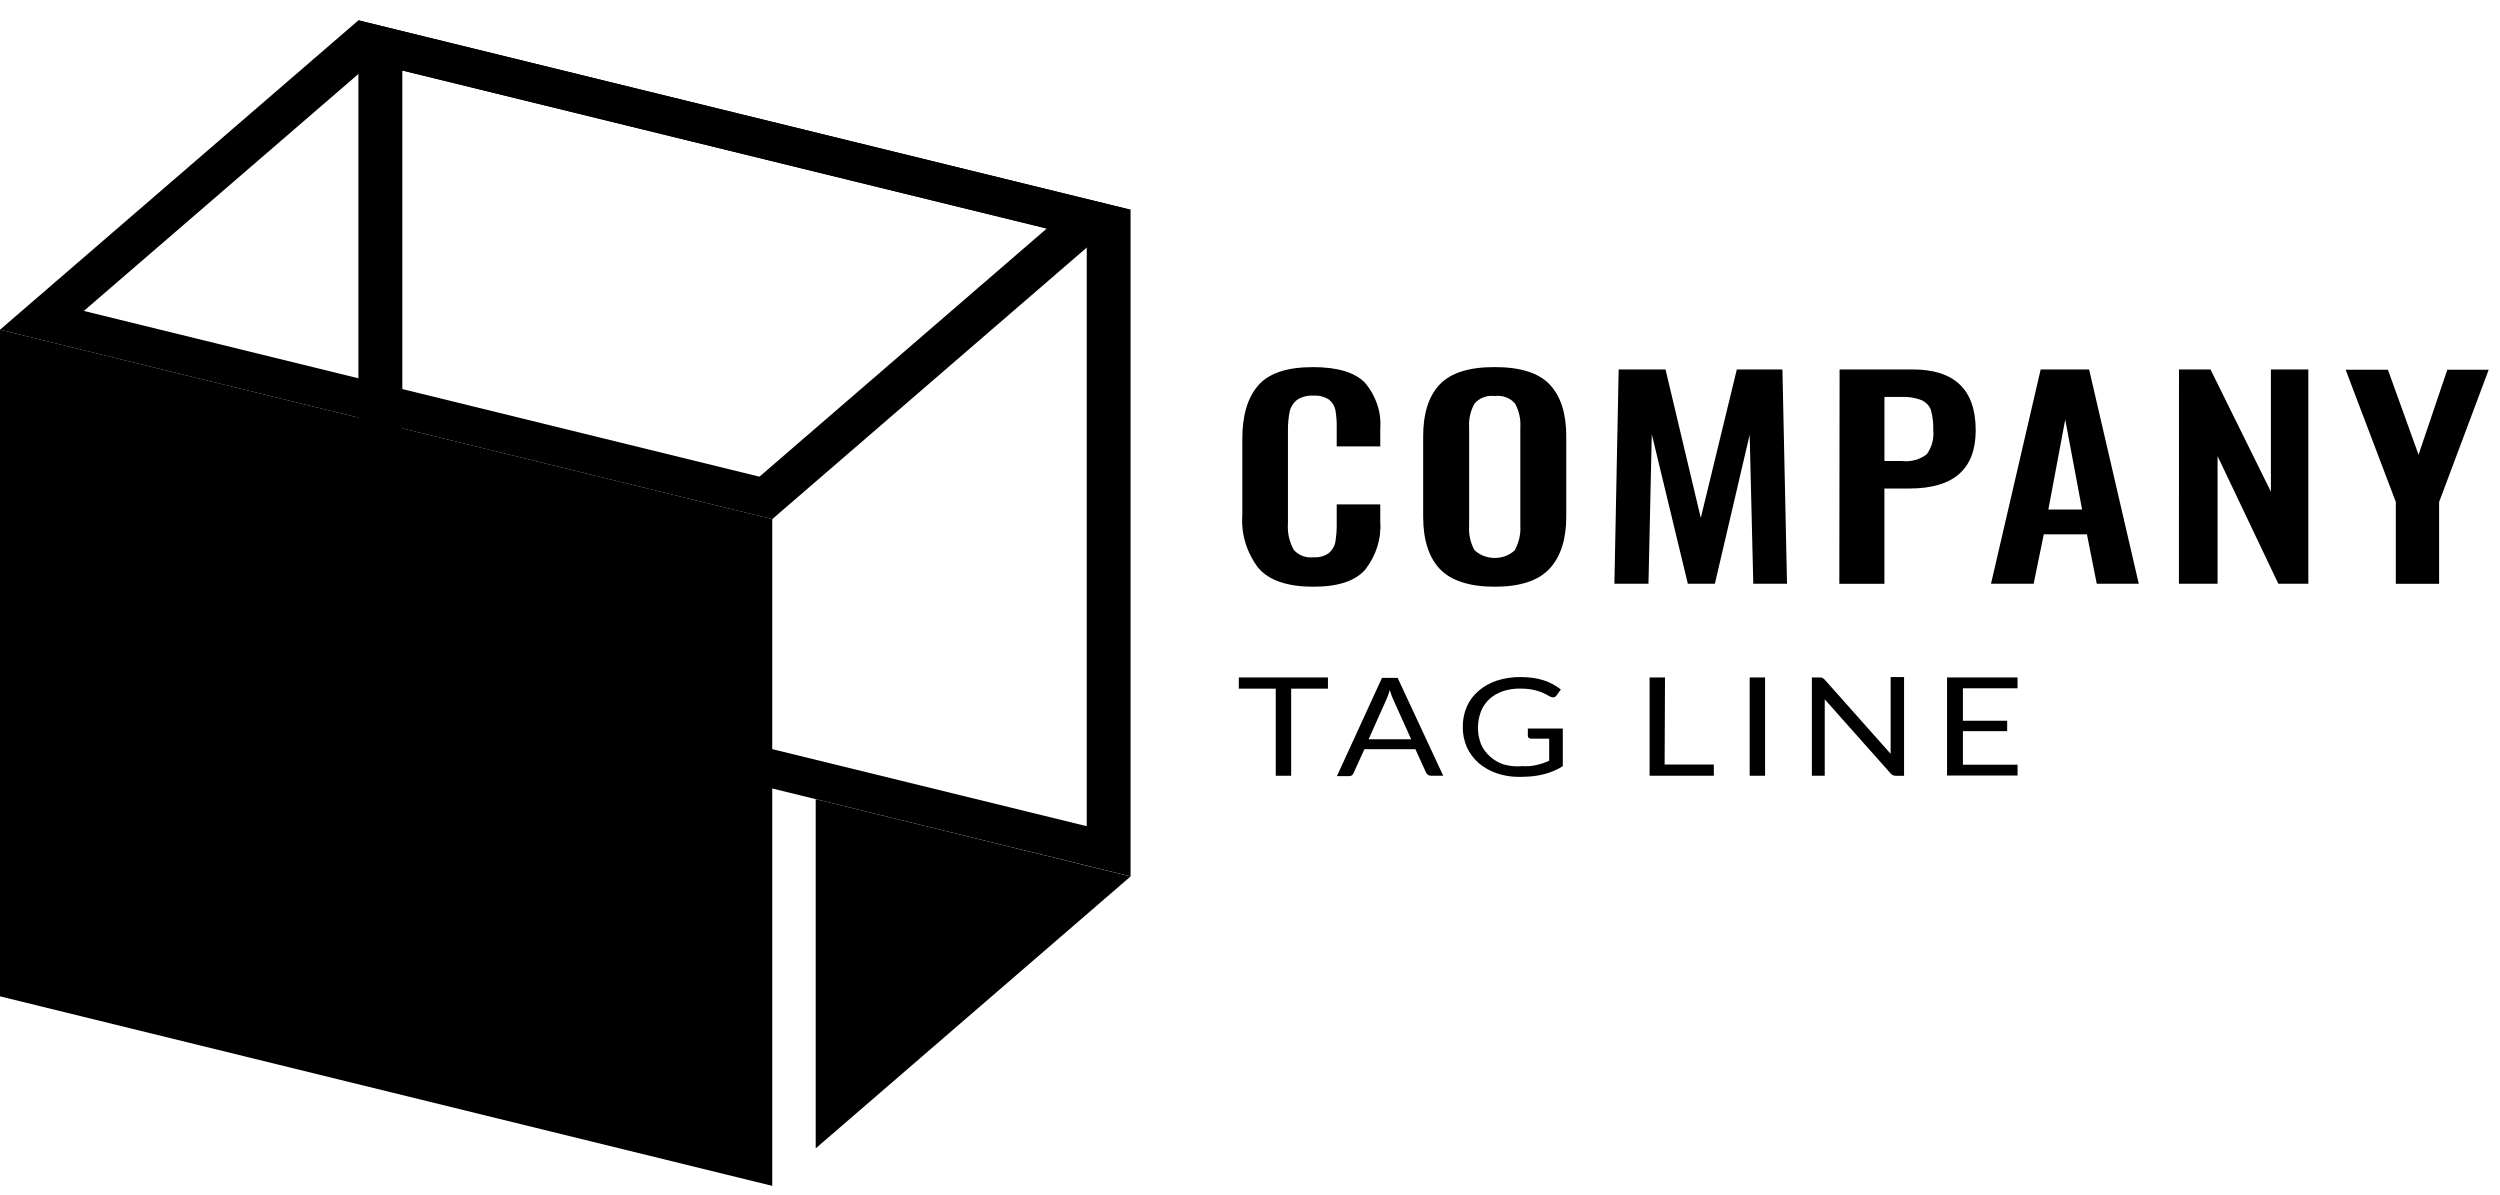
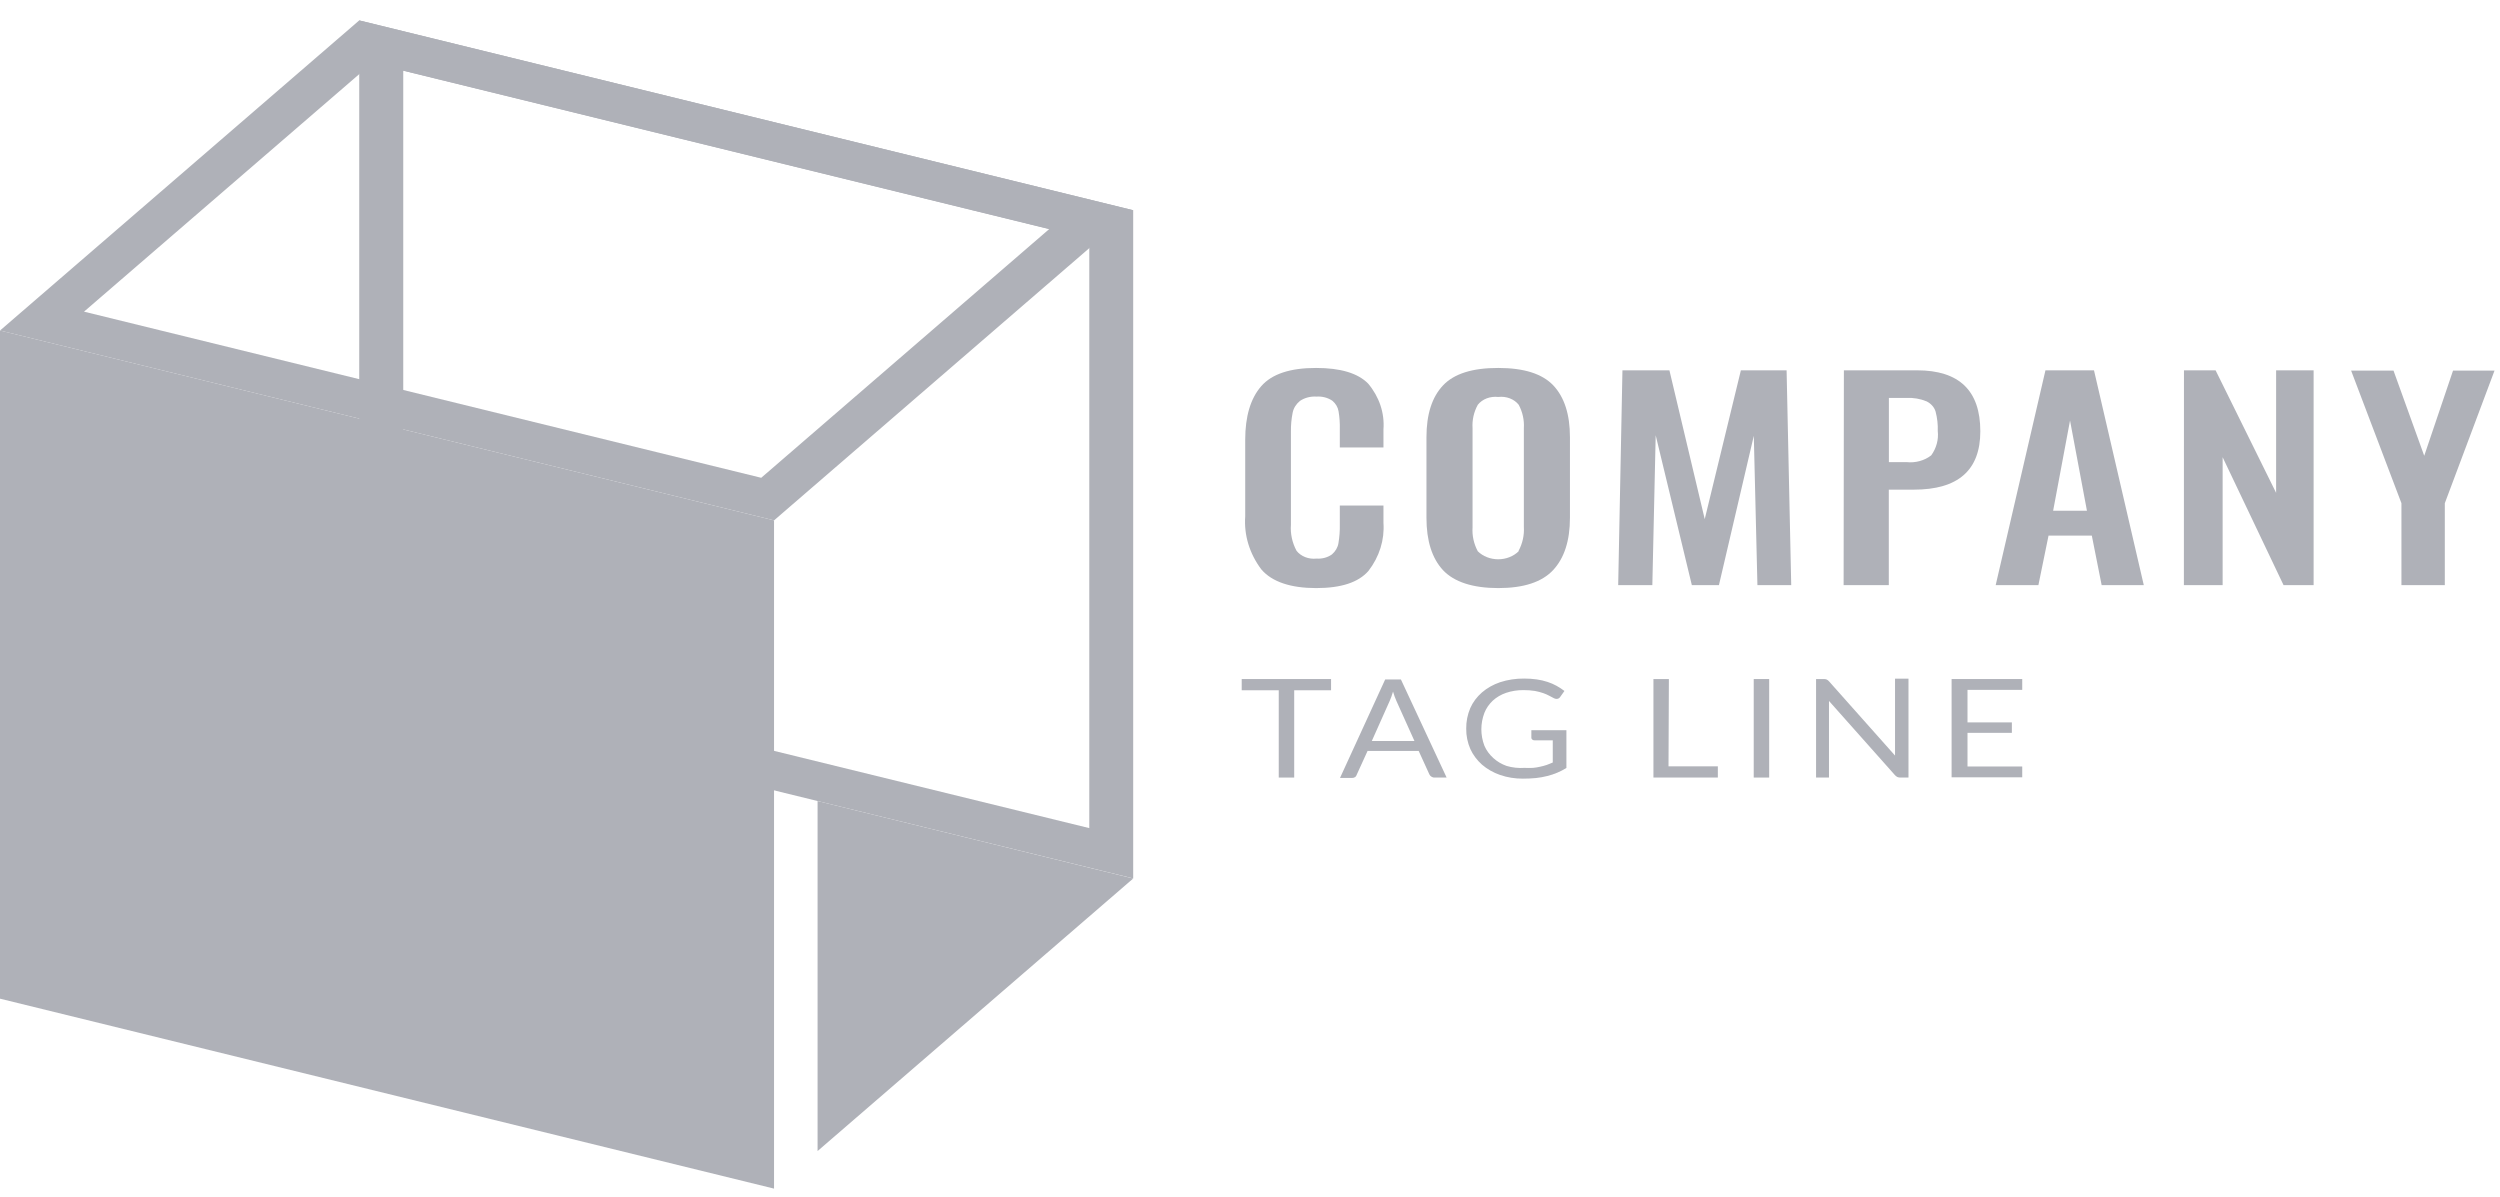
- <svg xmlns="http://www.w3.org/2000/svg" version="1.1" width="67" height="32" viewBox="0 0 67 32">
-   <path d="M33.724 15.224c-0.315-0.419-0.466-0.915-0.43-1.414v-2.050c0-0.628 0.142-1.106 0.428-1.433s0.775-0.489 1.469-0.488c0.652 0 1.115 0.139 1.389 0.417 0.299 0.355 0.444 0.789 0.411 1.226v0.482h-1.167v-0.488c0.004-0.16-0.007-0.319-0.034-0.478-0.017-0.108-0.076-0.208-0.167-0.284-0.12-0.081-0.271-0.121-0.423-0.111-0.16-0.010-0.318 0.031-0.444 0.117-0.102 0.084-0.169 0.193-0.193 0.313-0.033 0.167-0.049 0.337-0.046 0.507v2.488c-0.018 0.24 0.033 0.48 0.15 0.699 0.058 0.074 0.139 0.132 0.233 0.169s0.198 0.050 0.301 0.039c0.149 0.011 0.298-0.030 0.413-0.113 0.095-0.082 0.156-0.188 0.174-0.302 0.027-0.165 0.039-0.332 0.036-0.498v-0.505h1.167v0.461c0.033 0.456-0.109 0.909-0.403 1.289-0.268 0.305-0.725 0.457-1.396 0.457s-1.179-0.163-1.466-0.501z" />
-   <path d="M38.583 15.245c-0.295-0.319-0.442-0.784-0.442-1.4v-2.157c0-0.609 0.147-1.070 0.442-1.383s0.788-0.469 1.478-0.467c0.686 0 1.177 0.156 1.471 0.467 0.295 0.313 0.444 0.774 0.444 1.383v2.157c0 0.609-0.15 1.076-0.449 1.397s-0.788 0.482-1.466 0.482c-0.679 0-1.181-0.163-1.478-0.48zM40.605 14.727c0.106-0.2 0.154-0.419 0.14-0.638v-2.641c0.014-0.215-0.034-0.43-0.138-0.626-0.059-0.075-0.142-0.135-0.238-0.172s-0.203-0.050-0.308-0.037c-0.105-0.013-0.212 0-0.308 0.037s-0.18 0.096-0.24 0.172c-0.106 0.195-0.154 0.41-0.14 0.626v2.653c-0.015 0.219 0.033 0.439 0.14 0.638 0.068 0.067 0.152 0.121 0.246 0.158s0.196 0.056 0.3 0.056c0.103 0 0.206-0.019 0.3-0.056s0.178-0.091 0.246-0.158v-0.012z" />
-   <path d="M43.38 9.901h1.256l0.945 3.979 0.966-3.979h1.222l0.123 5.743h-0.904l-0.097-3.992-0.932 3.992h-0.725l-0.966-4.006-0.089 4.006h-0.913l0.114-5.743z" />
-   <path d="M49.301 9.901h1.957c1.127 0 1.691 0.544 1.691 1.631 0 1.041-0.593 1.561-1.78 1.56h-0.667v2.553h-1.208l0.007-5.743zM50.973 12.356c0.119 0.013 0.24 0.004 0.355-0.028s0.22-0.084 0.309-0.154c0.139-0.194 0.2-0.422 0.174-0.649 0.006-0.175-0.013-0.35-0.058-0.521-0.017-0.057-0.047-0.111-0.089-0.158s-0.093-0.086-0.153-0.116c-0.168-0.069-0.353-0.101-0.539-0.092h-0.469v1.716h0.469z" />
-   <path d="M54.691 9.901h1.297l1.331 5.743h-1.126l-0.263-1.324h-1.157l-0.271 1.324h-1.143l1.331-5.743zM55.8 13.655l-0.452-2.411-0.452 2.411h0.903z" />
-   <path d="M58.395 9.901h0.846l1.619 3.276v-3.276h1.003v5.743h-0.804l-1.628-3.42v3.42h-1.036l0.002-5.743z" />
-   <path d="M64.209 13.455l-1.346-3.546h1.133l0.821 2.277 0.771-2.277h1.109l-1.329 3.546v2.19h-1.16v-2.19z" />
-   <path d="M35.589 18.156v0.3h-0.986v2.334h-0.413v-2.334h-0.99v-0.3h2.389z" />
-   <path d="M38.679 20.79h-0.319c-0.032 0.002-0.064-0.007-0.089-0.025-0.024-0.015-0.043-0.036-0.053-0.060l-0.285-0.626h-1.367l-0.285 0.626c-0.008 0.026-0.023 0.050-0.044 0.071-0.025 0.017-0.057 0.026-0.089 0.025h-0.319l1.208-2.634h0.42l1.222 2.624zM36.679 19.812h1.14l-0.483-1.072c-0.036-0.081-0.066-0.164-0.089-0.248-0.017 0.050-0.031 0.098-0.046 0.14l-0.044 0.11-0.478 1.070z" />
-   <path d="M40.762 20.532c0.076 0.003 0.151 0.003 0.227 0 0.065-0.006 0.13-0.016 0.193-0.031 0.059-0.013 0.117-0.029 0.174-0.048 0.053-0.019 0.106-0.042 0.162-0.065v-0.592h-0.483c-0.012 0.001-0.024-0.001-0.035-0.005s-0.021-0.009-0.030-0.016c-0.008-0.006-0.014-0.013-0.018-0.022s-0.006-0.017-0.006-0.026v-0.202h0.937v1.010c-0.077 0.047-0.157 0.089-0.242 0.125-0.086 0.037-0.176 0.067-0.268 0.090-0.099 0.025-0.2 0.043-0.302 0.054-0.117 0.011-0.235 0.017-0.353 0.017-0.208 0.002-0.415-0.032-0.609-0.098-0.181-0.063-0.345-0.156-0.483-0.275-0.134-0.12-0.24-0.262-0.312-0.417-0.076-0.175-0.114-0.36-0.111-0.547-0.003-0.188 0.034-0.374 0.109-0.551 0.069-0.156 0.176-0.298 0.312-0.417 0.138-0.119 0.302-0.212 0.483-0.273 0.207-0.067 0.426-0.1 0.647-0.098 0.112-0 0.225 0.008 0.336 0.023 0.098 0.014 0.195 0.036 0.288 0.067 0.084 0.027 0.165 0.062 0.242 0.104 0.074 0.041 0.144 0.087 0.21 0.138l-0.116 0.163c-0.009 0.015-0.023 0.027-0.039 0.036s-0.036 0.014-0.055 0.014c-0.027-0.001-0.053-0.008-0.075-0.021-0.036-0.017-0.075-0.038-0.118-0.063-0.051-0.028-0.106-0.052-0.162-0.071-0.072-0.025-0.146-0.044-0.222-0.058-0.101-0.016-0.204-0.024-0.307-0.023-0.159-0.002-0.318 0.023-0.466 0.073-0.134 0.047-0.256 0.118-0.355 0.209-0.1 0.095-0.177 0.206-0.225 0.328-0.108 0.285-0.108 0.593 0 0.878 0.053 0.124 0.135 0.237 0.242 0.332 0.099 0.090 0.219 0.162 0.353 0.209 0.154 0.046 0.316 0.063 0.478 0.052z" />
-   <path d="M44.612 20.49h1.319v0.3h-1.722v-2.634h0.413l-0.010 2.334z" />
-   <path d="M47.304 20.79h-0.413v-2.634h0.413v2.634z" />
-   <path d="M48.84 18.168c0.025 0.012 0.046 0.028 0.063 0.048l1.766 1.986c-0.002-0.031-0.002-0.063 0-0.094 0-0.029 0-0.058 0-0.085v-1.877h0.36v2.645h-0.208c-0.031 0.002-0.062-0.003-0.089-0.015-0.025-0.013-0.047-0.030-0.065-0.050l-1.764-1.984c0 0.031 0 0.061 0 0.090s0 0.056 0 0.081v1.877h-0.345v-2.634h0.215c0.023 0 0.046 0.004 0.068 0.012z" />
-   <path d="M54.070 18.156v0.29h-1.464v0.87h1.186v0.279h-1.186v0.899h1.464v0.29h-1.889v-2.628h1.889z" />
-   <path d="M10.782 1.888l18.343 4.497v15.757l-18.343-4.494v-15.759zM9.605 0.545v17.867l20.694 5.074v-17.865l-20.694-5.076z" />
-   <path d="M20.696 31.781l-20.696-5.079v-17.866l20.696 5.076v17.868z" />
-   <path d="M9.948 1.686l18.104 4.44-7.699 6.649-18.106-4.442 7.702-6.647zM9.605 0.545l-9.605 8.292 20.696 5.076 9.603-8.292-20.694-5.076z" />
-   <path d="M21.861 30.776l8.438-7.287-8.438-2.071v9.358z" />
+ <svg xmlns="http://www.w3.org/2000/svg" width="94" height="45" viewBox="0 0 94 45" fill="none">
+   <path d="M47.425 21.408C46.982 20.818 46.77 20.121 46.82 19.42V16.536C46.82 15.653 47.021 14.981 47.422 14.521C47.822 14.062 48.511 13.833 49.487 13.835C50.404 13.835 51.056 14.031 51.441 14.422C51.861 14.921 52.065 15.531 52.018 16.146V16.824H50.377V16.137C50.383 15.913 50.367 15.688 50.33 15.466C50.306 15.314 50.223 15.173 50.095 15.067C49.927 14.953 49.715 14.897 49.501 14.912C49.276 14.897 49.053 14.956 48.876 15.076C48.733 15.194 48.637 15.348 48.604 15.516C48.557 15.751 48.535 15.99 48.539 16.229V19.728C48.513 20.065 48.586 20.403 48.75 20.71C48.831 20.814 48.945 20.896 49.077 20.948C49.21 21 49.356 21.019 49.501 21.003C49.711 21.018 49.919 20.962 50.082 20.845C50.215 20.73 50.301 20.581 50.326 20.42C50.364 20.188 50.382 19.953 50.377 19.719V19.009H52.018V19.657C52.064 20.299 51.865 20.936 51.451 21.47C51.074 21.898 50.431 22.112 49.487 22.112C48.543 22.112 47.829 21.883 47.425 21.408Z" fill="#AFB1B8" />
+   <path d="M54.257 21.438C53.842 20.989 53.635 20.335 53.635 19.47V16.437C53.635 15.58 53.842 14.932 54.257 14.492C54.671 14.052 55.364 13.833 56.336 13.835C57.301 13.835 57.99 14.054 58.405 14.492C58.819 14.932 59.03 15.58 59.03 16.437V19.47C59.03 20.326 58.819 20.983 58.398 21.435C57.977 21.886 57.291 22.112 56.336 22.112C55.381 22.112 54.675 21.883 54.257 21.438ZM57.1 20.71C57.249 20.429 57.316 20.121 57.297 19.813V16.099C57.316 15.797 57.25 15.495 57.104 15.22C57.02 15.113 56.904 15.03 56.769 14.978C56.633 14.926 56.483 14.908 56.336 14.926C56.188 14.909 56.038 14.927 55.902 14.978C55.766 15.03 55.649 15.114 55.565 15.22C55.415 15.494 55.348 15.796 55.368 16.099V19.83C55.347 20.139 55.415 20.447 55.565 20.728C55.66 20.822 55.779 20.898 55.911 20.95C56.043 21.002 56.187 21.029 56.333 21.029C56.478 21.029 56.622 21.002 56.754 20.95C56.887 20.898 57.005 20.822 57.1 20.728V20.71Z" fill="#AFB1B8" />
+   <path d="M61.004 13.924H62.77L64.098 19.519L65.457 13.924H67.176L67.35 22H66.079L65.943 16.387L64.632 22H63.613L62.254 16.366L62.128 22H60.844L61.004 13.924Z" fill="#AFB1B8" />
+   <path d="M69.33 13.924H72.082C73.667 13.924 74.46 14.688 74.46 16.217C74.46 17.681 73.625 18.413 71.956 18.411H71.019V22H69.32L69.33 13.924ZM71.681 17.375C71.849 17.394 72.019 17.381 72.181 17.336C72.342 17.292 72.49 17.219 72.615 17.12C72.81 16.848 72.896 16.527 72.86 16.208C72.869 15.962 72.841 15.715 72.778 15.475C72.754 15.395 72.712 15.319 72.653 15.253C72.595 15.187 72.522 15.132 72.439 15.091C72.203 14.993 71.942 14.949 71.681 14.962H71.022V17.375H71.681Z" fill="#AFB1B8" />
+   <path d="M76.909 13.924H78.734L80.606 22H79.022L78.652 20.138H77.025L76.644 22H75.038L76.909 13.924ZM78.469 19.203L77.833 15.812L77.198 19.203H78.469Z" fill="#AFB1B8" />
+   <path d="M82.117 13.924H83.306L85.582 18.531V13.924H86.992V22H85.861L83.571 17.191V22H82.114L82.117 13.924Z" fill="#AFB1B8" />
+   <path d="M90.294 18.921L88.402 13.935H89.996L91.151 17.138L92.234 13.935H93.794L91.925 18.921V22H90.294V18.921Z" fill="#AFB1B8" />
+   <path d="M50.048 25.532V25.954H48.662V29.236H48.081V25.954H46.688V25.532H50.048Z" fill="#AFB1B8" />
+   <path d="M54.393 29.236H53.944C53.899 29.239 53.854 29.226 53.819 29.201C53.785 29.18 53.759 29.15 53.744 29.116L53.343 28.236H51.42L51.019 29.116C51.008 29.153 50.987 29.187 50.958 29.216C50.922 29.24 50.878 29.253 50.832 29.251H50.384L52.083 25.547H52.674L54.393 29.236ZM51.58 27.861H53.183L52.504 26.353C52.454 26.239 52.412 26.123 52.378 26.004C52.354 26.075 52.334 26.142 52.314 26.201L52.252 26.356L51.58 27.861Z" fill="#AFB1B8" />
+   <path d="M57.321 28.872C57.428 28.877 57.534 28.877 57.64 28.872C57.732 28.864 57.823 28.849 57.912 28.828C57.995 28.811 58.077 28.788 58.157 28.761C58.232 28.735 58.306 28.702 58.384 28.67V27.837H57.705C57.688 27.838 57.671 27.836 57.656 27.831C57.64 27.826 57.625 27.818 57.613 27.808C57.602 27.799 57.593 27.789 57.587 27.777C57.581 27.765 57.579 27.753 57.579 27.74V27.456H58.897V28.875C58.79 28.942 58.676 29.001 58.558 29.051C58.437 29.103 58.31 29.145 58.181 29.177C58.042 29.213 57.9 29.238 57.756 29.254C57.591 29.27 57.426 29.277 57.26 29.277C56.967 29.279 56.676 29.233 56.404 29.139C56.15 29.051 55.918 28.919 55.724 28.752C55.535 28.583 55.386 28.384 55.286 28.166C55.179 27.92 55.126 27.659 55.13 27.397C55.126 27.133 55.178 26.871 55.283 26.623C55.38 26.403 55.53 26.203 55.721 26.036C55.915 25.869 56.146 25.739 56.401 25.652C56.691 25.557 57 25.511 57.311 25.514C57.469 25.514 57.627 25.524 57.783 25.546C57.921 25.566 58.057 25.597 58.187 25.64C58.306 25.678 58.42 25.728 58.527 25.787C58.631 25.845 58.73 25.909 58.823 25.98L58.66 26.209C58.647 26.23 58.628 26.247 58.605 26.26C58.581 26.272 58.554 26.279 58.527 26.279C58.489 26.278 58.453 26.268 58.422 26.25C58.371 26.227 58.316 26.197 58.255 26.162C58.183 26.123 58.107 26.09 58.028 26.062C57.926 26.027 57.822 26 57.715 25.98C57.573 25.958 57.428 25.947 57.284 25.948C57.06 25.946 56.837 25.981 56.628 26.051C56.439 26.116 56.269 26.216 56.129 26.344C55.988 26.477 55.88 26.634 55.813 26.805C55.661 27.206 55.661 27.638 55.813 28.039C55.887 28.213 56.003 28.372 56.153 28.506C56.292 28.633 56.461 28.733 56.648 28.799C56.864 28.863 57.093 28.888 57.321 28.872Z" fill="#AFB1B8" />
+   <path d="M62.736 28.814H64.591V29.236H62.169V25.532H62.75L62.736 28.814Z" fill="#AFB1B8" />
+   <path d="M66.521 29.236H65.94V25.532H66.521V29.236Z" fill="#AFB1B8" />
+   <path d="M68.681 25.549C68.716 25.566 68.746 25.589 68.77 25.617L71.253 28.409C71.25 28.365 71.25 28.321 71.253 28.277C71.253 28.236 71.253 28.195 71.253 28.157V25.517H71.759V29.236H71.467C71.424 29.239 71.38 29.232 71.341 29.216C71.306 29.197 71.275 29.173 71.25 29.145L68.77 26.356C68.77 26.4 68.77 26.441 68.77 26.482C68.77 26.523 68.77 26.561 68.77 26.596V29.236H68.284V25.532H68.586C68.619 25.532 68.651 25.538 68.681 25.549Z" fill="#AFB1B8" />
+   <path d="M76.036 25.532V25.939H73.978V27.162H75.646V27.555H73.978V28.82H76.036V29.227H73.38V25.532H76.036Z" fill="#AFB1B8" />
+   <path d="M15.162 2.656L40.957 8.979V31.137L15.162 24.816V2.656ZM13.507 0.767V25.893L42.608 33.029V7.905L13.507 0.767Z" fill="#AFB1B8" />
+   <path d="M29.104 44.692L0 37.55V12.427L29.104 19.566V44.692Z" fill="#AFB1B8" />
+   <path d="M13.99 2.371L39.448 8.615L28.622 17.965L3.159 11.718L13.99 2.371ZM13.507 0.767L0 12.428L29.104 19.566L42.608 7.905L13.507 0.767Z" fill="#AFB1B8" />
+   <path d="M30.741 43.279L42.608 33.032L30.741 30.119V43.279Z" fill="#AFB1B8" />
</svg>
